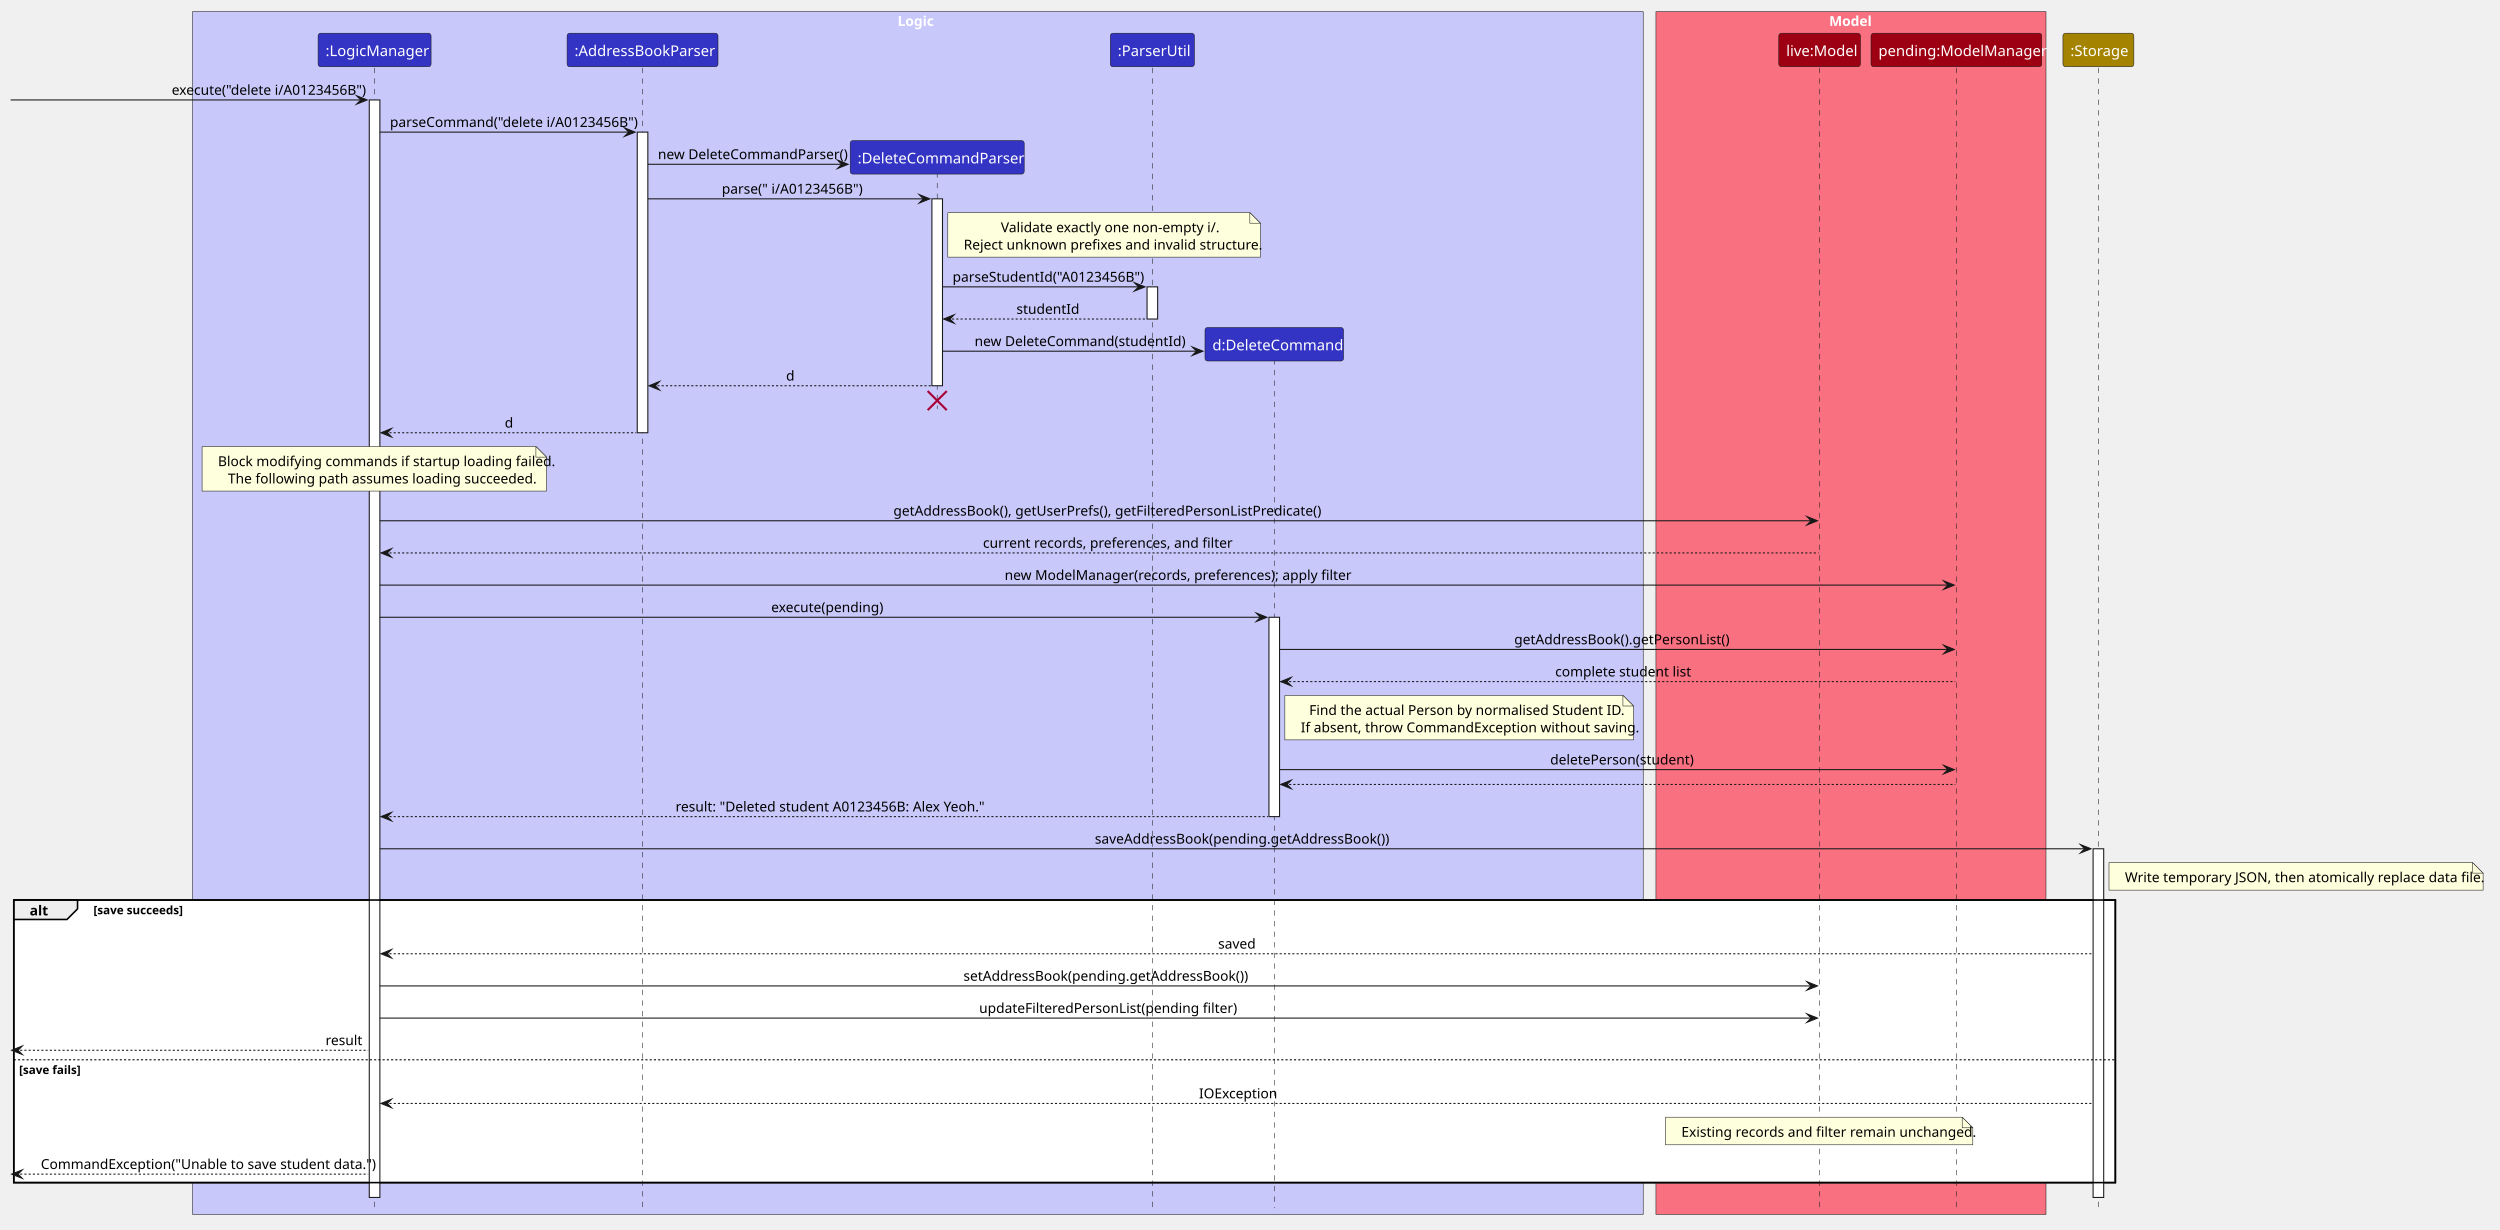
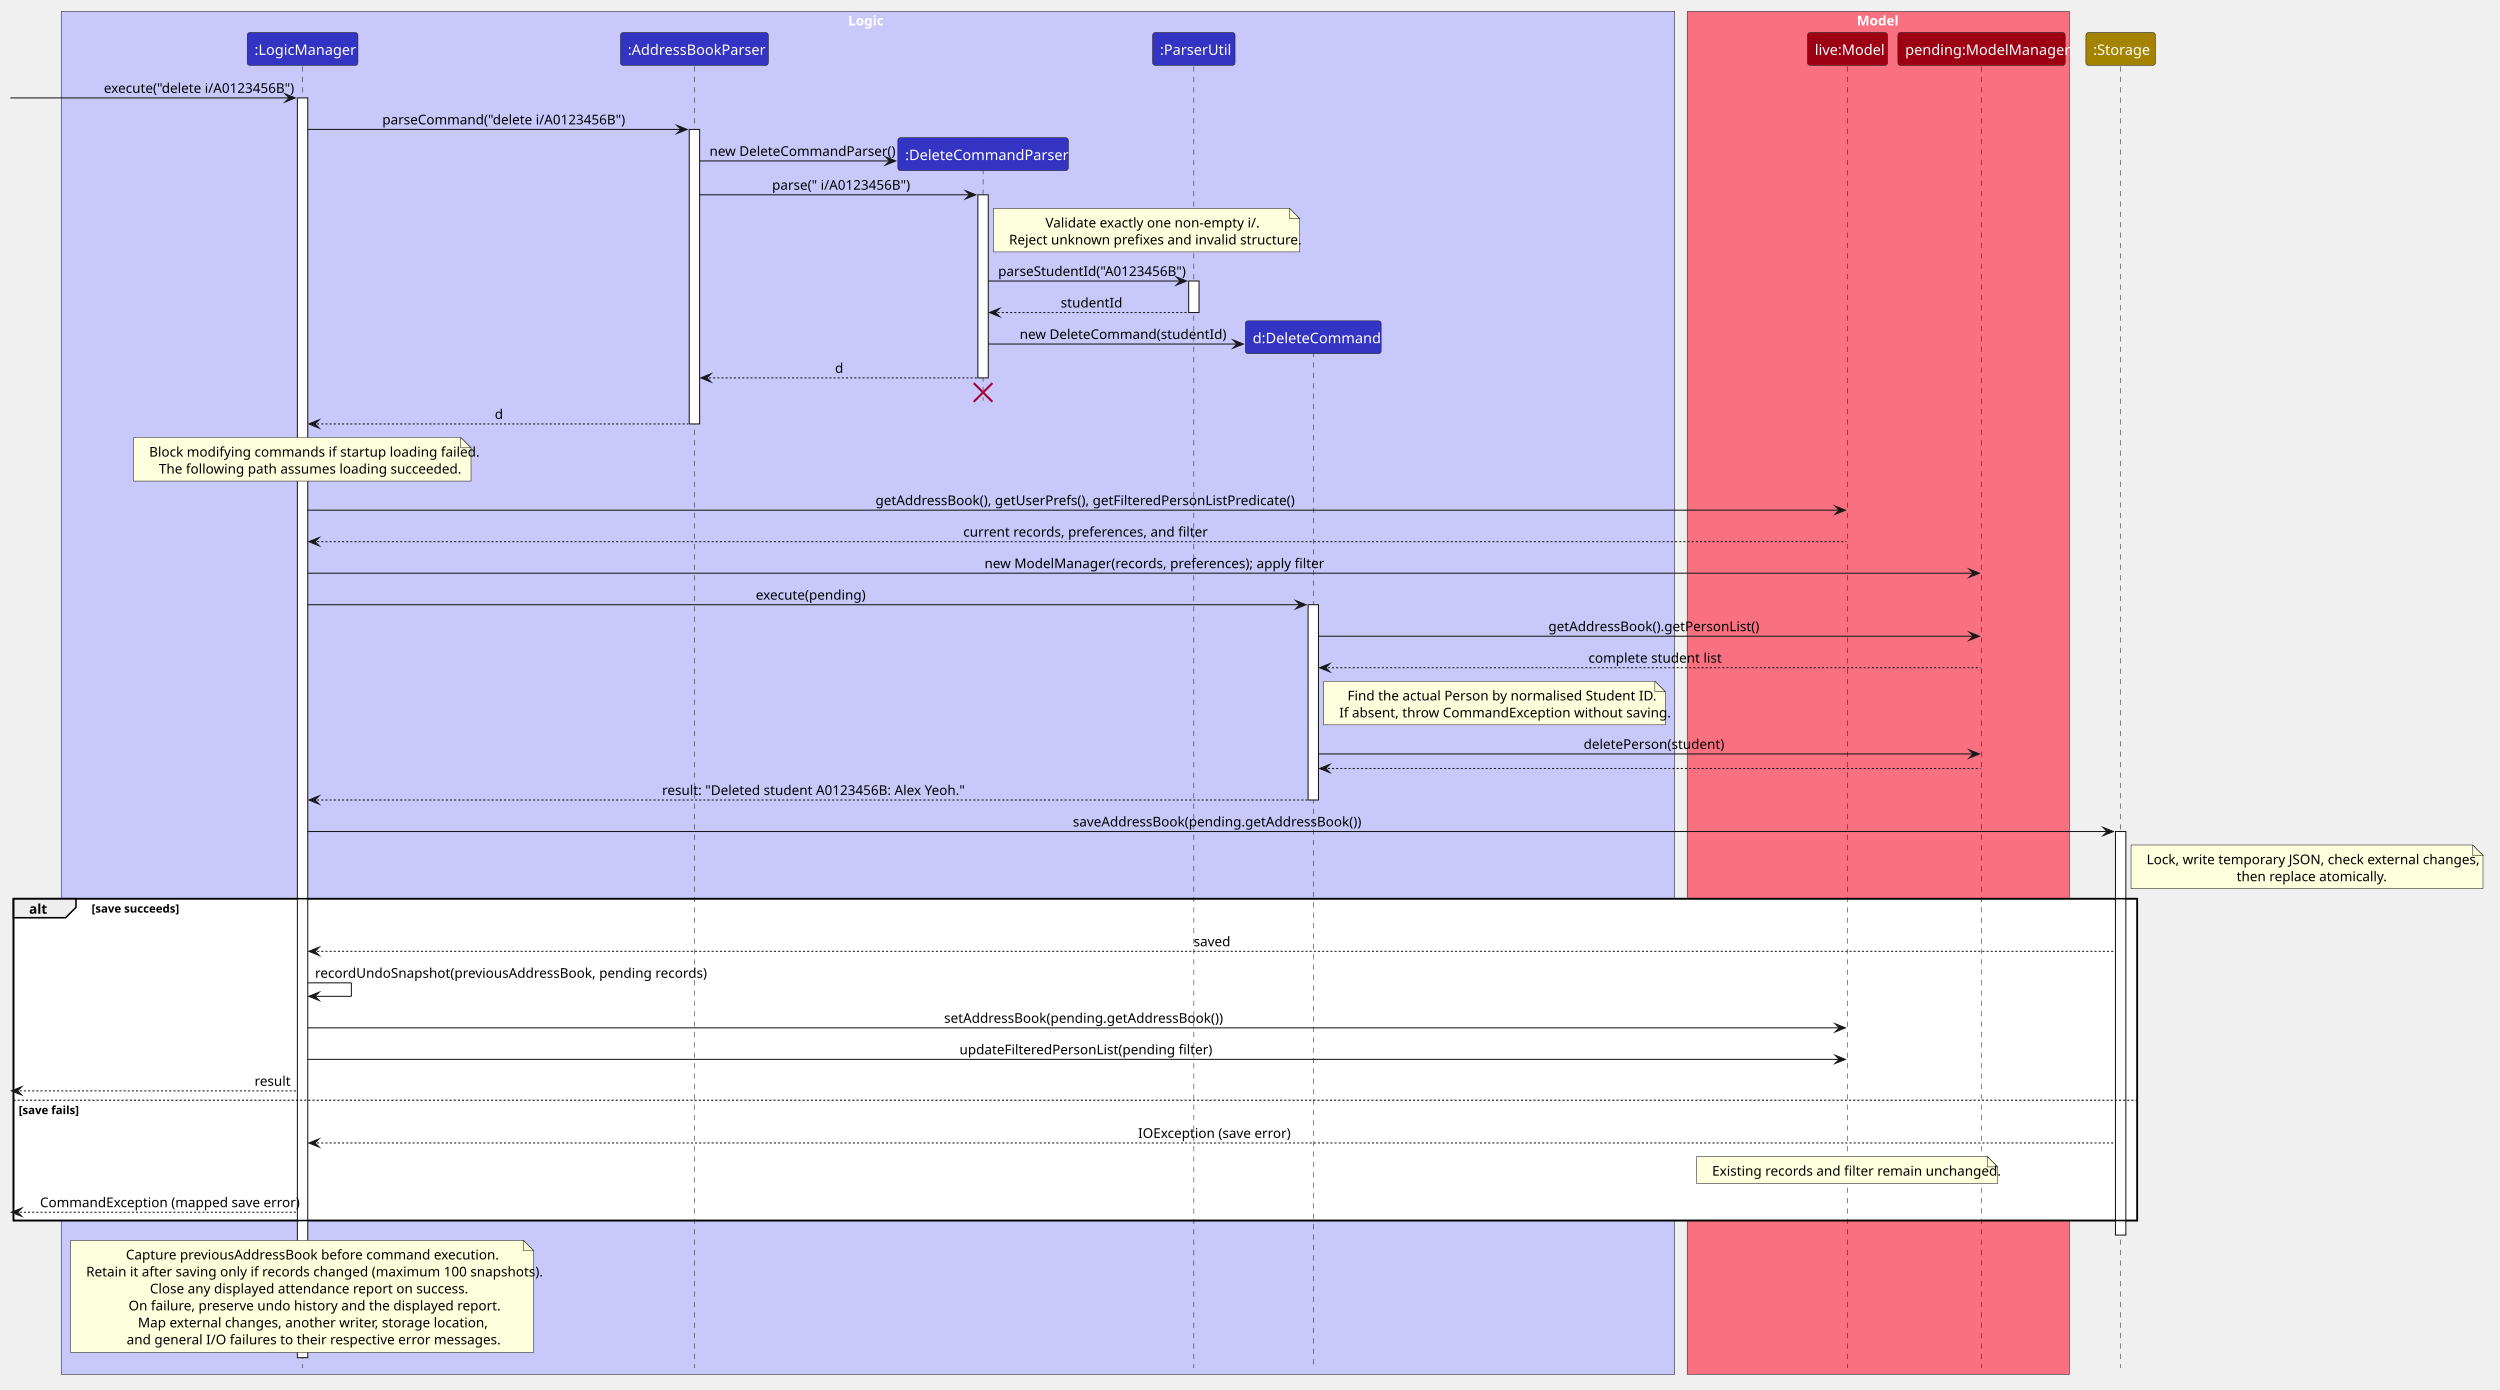
- <svg xmlns="http://www.w3.org/2000/svg" version="1.1" data-diagram-type="SEQUENCE" style="width:2359px;height:1160px;background:#FFFFFF;" width="2359px" height="1160px" viewBox="0 0 2359 1160" zoomAndPan="magnify" preserveAspectRatio="none" contentStyleType="text/css">
+ <svg xmlns="http://www.w3.org/2000/svg" version="1.1" data-diagram-type="SEQUENCE" style="width:2408px;height:1338px;background:#FFFFFF;" width="2408px" height="1338px" viewBox="0 0 2408 1338" zoomAndPan="magnify" preserveAspectRatio="none" contentStyleType="text/css">
  <defs />
  <g font-family="sans-serif" lengthAdjust="spacing">
-     <rect x="181.68" y="11" width="1368.862" height="1134.914" fill="#C8C8FA" style="stroke:#181818;stroke-width:0.5;" />
-     <text x="846.973" y="24.495" fill="#FFF" font-size="13" textLength="34.665" font-weight="700">Logic</text>
-     <rect x="1562.542" y="11" width="368.048" height="1134.914" fill="#F97181" style="stroke:#181818;stroke-width:0.5;" />
-     <text x="1725.984" y="24.495" fill="#FFF" font-size="13" textLength="37.553" font-weight="700">Model</text>
-     <rect x="13" y="849.266" width="1983.052" height="266.648" fill="#FFF" style="stroke:#FFF;stroke-width:1;" />
-     <rect x="13" y="849.266" width="1983.052" height="266.648" fill="none" style="stroke:#000;stroke-width:1.5;" />
+     <rect x="58.977" y="11" width="1554.126" height="1312.727" fill="#C8C8FA" style="stroke:#181818;stroke-width:0.5;" />
+     <text x="816.901" y="24.495" fill="#FFF" font-size="13" textLength="34.665" font-weight="700">Logic</text>
+     <rect x="1625.103" y="11" width="368.048" height="1312.727" fill="#F97181" style="stroke:#181818;stroke-width:0.5;" />
+     <text x="1788.544" y="24.495" fill="#FFF" font-size="13" textLength="37.553" font-weight="700">Model</text>
+     <rect x="13" y="865.617" width="2045.612" height="310" fill="#FFF" style="stroke:#FFF;stroke-width:1;" />
+     <rect x="13" y="865.617" width="2045.612" height="310" fill="none" style="stroke:#000;stroke-width:1.5;" />
    <g>
-       <rect x="349.947" y="63.961" width="8" height="1075.953" fill="#000" fill-opacity="0" />
-       <line x1="353.447" y1="63.961" x2="353.447" y2="1139.914" style="stroke:#181818;stroke-width:0.5;stroke-dasharray:5,5;" />
+       <rect x="287.937" y="63.961" width="8" height="1253.766" fill="#000" fill-opacity="0" />
+       <line x1="291.437" y1="63.961" x2="291.437" y2="1317.727" style="stroke:#181818;stroke-width:0.5;stroke-dasharray:5,5;" />
    </g>
    <g>
-       <rect x="348.447" y="94.313" width="10" height="1035.602" fill="#FFF" style="stroke:#181818;stroke-width:1;" />
+       <rect x="286.437" y="94.313" width="10" height="1213.414" fill="#FFF" style="stroke:#181818;stroke-width:1;" />
    </g>
    <g>
-       <rect x="602.804" y="63.961" width="8" height="1075.953" fill="#000" fill-opacity="0" />
-       <line x1="606.304" y1="63.961" x2="606.304" y2="1139.914" style="stroke:#181818;stroke-width:0.5;stroke-dasharray:5,5;" />
+       <rect x="665.364" y="63.961" width="8" height="1253.766" fill="#000" fill-opacity="0" />
+       <line x1="668.864" y1="63.961" x2="668.864" y2="1317.727" style="stroke:#181818;stroke-width:0.5;stroke-dasharray:5,5;" />
    </g>
    <g>
-       <rect x="601.304" y="124.664" width="10" height="283.68" fill="#FFF" style="stroke:#181818;stroke-width:1;" />
+       <rect x="663.864" y="124.664" width="10" height="283.68" fill="#FFF" style="stroke:#181818;stroke-width:1;" />
    </g>
    <g>
-       <rect x="880.841" y="132.664" width="8" height="253.328" fill="#000" fill-opacity="0" />
-       <line x1="884.341" y1="132.664" x2="884.341" y2="385.992" style="stroke:#181818;stroke-width:0.5;stroke-dasharray:5,5;" />
+       <rect x="943.401" y="132.664" width="8" height="253.328" fill="#000" fill-opacity="0" />
+       <line x1="946.901" y1="132.664" x2="946.901" y2="385.992" style="stroke:#181818;stroke-width:0.5;stroke-dasharray:5,5;" />
    </g>
    <g>
-       <rect x="879.341" y="187.625" width="10" height="176.367" fill="#FFF" style="stroke:#181818;stroke-width:1;" />
+       <rect x="941.901" y="187.625" width="10" height="176.367" fill="#FFF" style="stroke:#181818;stroke-width:1;" />
    </g>
-     <line x1="875.341" y1="368.992" x2="893.341" y2="386.992" style="stroke:#A80036;stroke-width:2;" />
-     <line x1="875.341" y1="386.992" x2="893.341" y2="368.992" style="stroke:#A80036;stroke-width:2;" />
+     <line x1="937.901" y1="368.992" x2="955.901" y2="386.992" style="stroke:#A80036;stroke-width:2;" />
+     <line x1="937.901" y1="386.992" x2="955.901" y2="368.992" style="stroke:#A80036;stroke-width:2;" />
    <g>
-       <rect x="1083.856" y="63.961" width="8" height="1075.953" fill="#000" fill-opacity="0" />
-       <line x1="1087.356" y1="63.961" x2="1087.356" y2="1139.914" style="stroke:#181818;stroke-width:0.5;stroke-dasharray:5,5;" />
+       <rect x="1146.416" y="63.961" width="8" height="1253.766" fill="#000" fill-opacity="0" />
+       <line x1="1149.916" y1="63.961" x2="1149.916" y2="1317.727" style="stroke:#181818;stroke-width:0.5;stroke-dasharray:5,5;" />
    </g>
    <g>
-       <rect x="1082.356" y="270.68" width="10" height="30.352" fill="#FFF" style="stroke:#181818;stroke-width:1;" />
+       <rect x="1144.916" y="270.68" width="10" height="30.352" fill="#FFF" style="stroke:#181818;stroke-width:1;" />
    </g>
    <g>
-       <rect x="1198.89" y="309.031" width="8" height="830.883" fill="#000" fill-opacity="0" />
-       <line x1="1202.39" y1="309.031" x2="1202.39" y2="1139.914" style="stroke:#181818;stroke-width:0.5;stroke-dasharray:5,5;" />
+       <rect x="1261.45" y="309.031" width="8" height="1008.695" fill="#000" fill-opacity="0" />
+       <line x1="1264.95" y1="309.031" x2="1264.95" y2="1317.727" style="stroke:#181818;stroke-width:0.5;stroke-dasharray:5,5;" />
    </g>
    <g>
-       <rect x="1197.39" y="582.453" width="10" height="188.109" fill="#FFF" style="stroke:#181818;stroke-width:1;" />
+       <rect x="1259.95" y="582.453" width="10" height="188.109" fill="#FFF" style="stroke:#181818;stroke-width:1;" />
    </g>
    <g>
-       <rect x="1713.474" y="63.961" width="8" height="1075.953" fill="#000" fill-opacity="0" />
-       <line x1="1716.974" y1="63.961" x2="1716.974" y2="1139.914" style="stroke:#181818;stroke-width:0.5;stroke-dasharray:5,5;" />
+       <rect x="1776.034" y="63.961" width="8" height="1253.766" fill="#000" fill-opacity="0" />
+       <line x1="1779.534" y1="63.961" x2="1779.534" y2="1317.727" style="stroke:#181818;stroke-width:0.5;stroke-dasharray:5,5;" />
    </g>
    <g>
-       <rect x="1842.539" y="63.961" width="8" height="1075.953" fill="#000" fill-opacity="0" />
-       <line x1="1846.039" y1="63.961" x2="1846.039" y2="1139.914" style="stroke:#181818;stroke-width:0.5;stroke-dasharray:5,5;" />
+       <rect x="1905.099" y="63.961" width="8" height="1253.766" fill="#000" fill-opacity="0" />
+       <line x1="1908.599" y1="63.961" x2="1908.599" y2="1317.727" style="stroke:#181818;stroke-width:0.5;stroke-dasharray:5,5;" />
    </g>
    <g>
-       <rect x="1976.552" y="63.961" width="8" height="1075.953" fill="#000" fill-opacity="0" />
-       <line x1="1980.052" y1="63.961" x2="1980.052" y2="1139.914" style="stroke:#181818;stroke-width:0.5;stroke-dasharray:5,5;" />
+       <rect x="2039.112" y="63.961" width="8" height="1253.766" fill="#000" fill-opacity="0" />
+       <line x1="2042.612" y1="63.961" x2="2042.612" y2="1317.727" style="stroke:#181818;stroke-width:0.5;stroke-dasharray:5,5;" />
    </g>
    <g>
-       <rect x="1975.052" y="800.914" width="10" height="329" fill="#FFF" style="stroke:#181818;stroke-width:1;" />
+       <rect x="2037.612" y="800.914" width="10" height="388.703" fill="#FFF" style="stroke:#181818;stroke-width:1;" />
    </g>
-     <rect x="300.141" y="31.352" width="106.613" height="31.609" fill="#3333C4" style="stroke:#181818;stroke-width:0.5;" rx="2.5" ry="2.5" />
-     <text x="307.141" y="52.885" fill="#FFF" font-size="14" textLength="92.613">:LogicManager</text>
-     <rect x="535.107" y="31.352" width="142.393" height="31.609" fill="#3333C4" style="stroke:#181818;stroke-width:0.5;" rx="2.5" ry="2.5" />
-     <text x="542.107" y="52.885" fill="#FFF" font-size="14" textLength="128.393">:AddressBookParser</text>
-     <rect x="1047.684" y="31.352" width="79.345" height="31.609" fill="#3333C4" style="stroke:#181818;stroke-width:0.5;" rx="2.5" ry="2.5" />
-     <text x="1054.684" y="52.885" fill="#FFF" font-size="14" textLength="65.345">:ParserUtil</text>
-     <rect x="1678.46" y="31.352" width="77.027" height="31.609" fill="#9D0012" style="stroke:#181818;stroke-width:0.5;" rx="2.5" ry="2.5" />
-     <text x="1685.46" y="52.885" fill="#FFF" font-size="14" textLength="63.027">live:Model</text>
-     <rect x="1765.488" y="31.352" width="161.103" height="31.609" fill="#9D0012" style="stroke:#181818;stroke-width:0.5;" rx="2.5" ry="2.5" />
-     <text x="1772.488" y="52.885" fill="#FFF" font-size="14" textLength="147.103">pending:ModelManager</text>
-     <rect x="1946.59" y="31.352" width="66.924" height="31.609" fill="#A38300" style="stroke:#181818;stroke-width:0.5;" rx="2.5" ry="2.5" />
-     <text x="1953.59" y="52.885" fill="#FFF" font-size="14" textLength="52.924">:Storage</text>
-     <polygon points="336.447,90.313,346.447,94.313,336.447,98.313,340.447,94.313" fill="#181818" style="stroke:#181818;stroke-width:1;stroke-linejoin:miter;stroke-miterlimit:10;" />
-     <line x1="10" y1="94.313" x2="342.447" y2="94.313" style="stroke:#181818;stroke-width:1;" />
-     <text x="162.044" y="89.456" fill="#000" font-size="13" textLength="176.903">execute("delete i/A0123456B")</text>
-     <polygon points="589.304,120.664,599.304,124.664,589.304,128.664,593.304,124.664" fill="#181818" style="stroke:#181818;stroke-width:1;stroke-linejoin:miter;stroke-miterlimit:10;" />
-     <line x1="358.447" y1="124.664" x2="595.304" y2="124.664" style="stroke:#181818;stroke-width:1;" />
-     <text x="367.947" y="119.808" fill="#000" font-size="13" textLength="223.856">parseCommand("delete i/A0123456B")</text>
-     <rect x="802.255" y="132.664" width="164.172" height="31.609" fill="#3333C4" style="stroke:#181818;stroke-width:0.5;" rx="2.5" ry="2.5" />
-     <text x="809.255" y="154.197" fill="#FFF" font-size="14" textLength="150.172">:DeleteCommandParser</text>
-     <polygon points="790.255,151.016,800.255,155.016,790.255,159.016,794.255,155.016" fill="#181818" style="stroke:#181818;stroke-width:1;stroke-linejoin:miter;stroke-miterlimit:10;" />
-     <line x1="611.304" y1="155.016" x2="796.255" y2="155.016" style="stroke:#181818;stroke-width:1;" />
-     <text x="620.804" y="150.159" fill="#000" font-size="13" textLength="171.952">new DeleteCommandParser()</text>
-     <polygon points="867.341,183.625,877.341,187.625,867.341,191.625,871.341,187.625" fill="#181818" style="stroke:#181818;stroke-width:1;stroke-linejoin:miter;stroke-miterlimit:10;" />
-     <line x1="611.304" y1="187.625" x2="873.341" y2="187.625" style="stroke:#181818;stroke-width:1;" />
-     <text x="681.087" y="182.769" fill="#000" font-size="13" textLength="128.47">parse(" i/A0123456B")</text>
-     <path d="M894.341,200.625 L894.341,242.625 L1189.341,242.625 L1189.341,210.625 L1179.341,200.625 L894.341,200.625" style="stroke:#181818;stroke-width:0.5;" fill="#FEFFDD" />
-     <path d="M1179.341,200.625 L1179.341,210.625 L1189.341,210.625 L1179.341,200.625" style="stroke:#181818;stroke-width:0.5;" fill="#FEFFDD" />
-     <text x="944.384" y="219.12" fill="#000" font-size="13" textLength="195.108">Validate exactly one non-empty i/.</text>
-     <text x="909.341" y="235.472" fill="#000" font-size="13" textLength="265.192">Reject unknown prefixes and invalid structure.</text>
-     <polygon points="1070.356,266.68,1080.356,270.68,1070.356,274.68,1074.356,270.68" fill="#181818" style="stroke:#181818;stroke-width:1;stroke-linejoin:miter;stroke-miterlimit:10;" />
-     <line x1="889.341" y1="270.68" x2="1076.356" y2="270.68" style="stroke:#181818;stroke-width:1;" />
-     <text x="898.841" y="265.823" fill="#000" font-size="13" textLength="174.015">parseStudentId("A0123456B")</text>
-     <polygon points="900.341,297.031,890.341,301.031,900.341,305.031,896.341,301.031" fill="#181818" style="stroke:#181818;stroke-width:1;stroke-linejoin:miter;stroke-miterlimit:10;" />
-     <line x1="894.341" y1="301.031" x2="1081.356" y2="301.031" style="stroke:#181818;stroke-width:1;stroke-dasharray:2,2;" />
-     <text x="959.106" y="296.175" fill="#000" font-size="13" textLength="53.485">studentId</text>
-     <rect x="1137.028" y="309.031" width="130.724" height="31.609" fill="#3333C4" style="stroke:#181818;stroke-width:0.5;" rx="2.5" ry="2.5" />
-     <text x="1144.028" y="330.564" fill="#FFF" font-size="14" textLength="116.724">d:DeleteCommand</text>
-     <polygon points="1125.028,327.383,1135.028,331.383,1125.028,335.383,1129.028,331.383" fill="#181818" style="stroke:#181818;stroke-width:1;stroke-linejoin:miter;stroke-miterlimit:10;" />
-     <line x1="889.341" y1="331.383" x2="1131.028" y2="331.383" style="stroke:#181818;stroke-width:1;" />
-     <text x="919.611" y="326.526" fill="#000" font-size="13" textLength="187.148">new DeleteCommand(studentId)</text>
-     <polygon points="622.304,359.992,612.304,363.992,622.304,367.992,618.304,363.992" fill="#181818" style="stroke:#181818;stroke-width:1;stroke-linejoin:miter;stroke-miterlimit:10;" />
-     <line x1="616.304" y1="363.992" x2="878.341" y2="363.992" style="stroke:#181818;stroke-width:1;stroke-dasharray:2,2;" />
-     <text x="741.708" y="359.136" fill="#000" font-size="13">d</text>
-     <polygon points="369.447,404.344,359.447,408.344,369.447,412.344,365.447,408.344" fill="#181818" style="stroke:#181818;stroke-width:1;stroke-linejoin:miter;stroke-miterlimit:10;" />
-     <line x1="363.447" y1="408.344" x2="600.304" y2="408.344" style="stroke:#181818;stroke-width:1;stroke-dasharray:2,2;" />
-     <text x="476.26" y="403.487" fill="#000" font-size="13">d</text>
-     <path d="M190.68,421.344 L190.68,463.344 L515.68,463.344 L515.68,431.344 L505.68,421.344 L190.68,421.344" style="stroke:#181818;stroke-width:0.5;" fill="#FEFFDD" />
-     <path d="M505.68,421.344 L505.68,431.344 L515.68,431.344 L505.68,421.344" style="stroke:#181818;stroke-width:0.5;" fill="#FEFFDD" />
-     <text x="205.68" y="439.839" fill="#000" font-size="13" textLength="295.534">Block modifying commands if startup loading failed.</text>
-     <text x="215.056" y="456.19" fill="#000" font-size="13" textLength="276.783">The following path assumes loading succeeded.</text>
-     <polygon points="1704.974,487.398,1714.974,491.398,1704.974,495.398,1708.974,491.398" fill="#181818" style="stroke:#181818;stroke-width:1;stroke-linejoin:miter;stroke-miterlimit:10;" />
-     <line x1="358.447" y1="491.398" x2="1710.974" y2="491.398" style="stroke:#181818;stroke-width:1;" />
-     <text x="842.993" y="486.542" fill="#000" font-size="13" textLength="389.435">getAddressBook(), getUserPrefs(), getFilteredPersonListPredicate()</text>
-     <polygon points="369.447,517.75,359.447,521.75,369.447,525.75,365.447,521.75" fill="#181818" style="stroke:#181818;stroke-width:1;stroke-linejoin:miter;stroke-miterlimit:10;" />
-     <line x1="363.447" y1="521.75" x2="1715.974" y2="521.75" style="stroke:#181818;stroke-width:1;stroke-dasharray:2,2;" />
-     <text x="927.522" y="516.894" fill="#000" font-size="13" textLength="220.378">current records, preferences, and filter</text>
-     <polygon points="1834.039,548.102,1844.039,552.102,1834.039,556.102,1838.039,552.102" fill="#181818" style="stroke:#181818;stroke-width:1;stroke-linejoin:miter;stroke-miterlimit:10;" />
-     <line x1="358.447" y1="552.102" x2="1840.039" y2="552.102" style="stroke:#181818;stroke-width:1;" />
-     <text x="947.979" y="547.245" fill="#000" font-size="13" textLength="308.528">new ModelManager(records, preferences); apply filter</text>
-     <polygon points="1185.39,578.453,1195.39,582.453,1185.39,586.453,1189.39,582.453" fill="#181818" style="stroke:#181818;stroke-width:1;stroke-linejoin:miter;stroke-miterlimit:10;" />
-     <line x1="358.447" y1="582.453" x2="1191.39" y2="582.453" style="stroke:#181818;stroke-width:1;" />
-     <text x="727.69" y="577.597" fill="#000" font-size="13" textLength="100.458">execute(pending)</text>
-     <polygon points="1834.039,608.805,1844.039,612.805,1834.039,616.805,1838.039,612.805" fill="#181818" style="stroke:#181818;stroke-width:1;stroke-linejoin:miter;stroke-miterlimit:10;" />
-     <line x1="1207.39" y1="612.805" x2="1840.039" y2="612.805" style="stroke:#181818;stroke-width:1;" />
-     <text x="1428.808" y="607.948" fill="#000" font-size="13" textLength="195.813">getAddressBook().getPersonList()</text>
-     <polygon points="1218.39,639.156,1208.39,643.156,1218.39,647.156,1214.39,643.156" fill="#181818" style="stroke:#181818;stroke-width:1;stroke-linejoin:miter;stroke-miterlimit:10;" />
-     <line x1="1212.39" y1="643.156" x2="1845.039" y2="643.156" style="stroke:#181818;stroke-width:1;stroke-dasharray:2,2;" />
-     <text x="1467.462" y="638.3" fill="#000" font-size="13" textLength="118.504">complete student list</text>
-     <path d="M1212.39,656.156 L1212.39,698.156 L1541.39,698.156 L1541.39,666.156 L1531.39,656.156 L1212.39,656.156" style="stroke:#181818;stroke-width:0.5;" fill="#FEFFDD" />
-     <path d="M1531.39,656.156 L1531.39,666.156 L1541.39,666.156 L1531.39,656.156" style="stroke:#181818;stroke-width:0.5;" fill="#FEFFDD" />
-     <text x="1235.334" y="674.651" fill="#000" font-size="13" textLength="283.264">Find the actual Person by normalised Student ID.</text>
-     <text x="1227.39" y="691.003" fill="#000" font-size="13" textLength="299.152">If absent, throw CommandException without saving.</text>
-     <polygon points="1834.039,722.211,1844.039,726.211,1834.039,730.211,1838.039,726.211" fill="#181818" style="stroke:#181818;stroke-width:1;stroke-linejoin:miter;stroke-miterlimit:10;" />
-     <line x1="1207.39" y1="726.211" x2="1840.039" y2="726.211" style="stroke:#181818;stroke-width:1;" />
-     <text x="1462.759" y="721.354" fill="#000" font-size="13" textLength="127.912">deletePerson(student)</text>
-     <polygon points="1218.39,736.211,1208.39,740.211,1218.39,744.211,1214.39,740.211" fill="#181818" style="stroke:#181818;stroke-width:1;stroke-linejoin:miter;stroke-miterlimit:10;" />
-     <line x1="1212.39" y1="740.211" x2="1845.039" y2="740.211" style="stroke:#181818;stroke-width:1;stroke-dasharray:2,2;" />
-     <polygon points="369.447,766.563,359.447,770.563,369.447,774.563,365.447,770.563" fill="#181818" style="stroke:#181818;stroke-width:1;stroke-linejoin:miter;stroke-miterlimit:10;" />
-     <line x1="363.447" y1="770.563" x2="1196.39" y2="770.563" style="stroke:#181818;stroke-width:1;stroke-dasharray:2,2;" />
-     <text x="637.436" y="765.706" fill="#000" font-size="13" textLength="280.966">result: "Deleted student A0123456B: Alex Yeoh."</text>
-     <polygon points="1963.052,796.914,1973.052,800.914,1963.052,804.914,1967.052,800.914" fill="#181818" style="stroke:#181818;stroke-width:1;stroke-linejoin:miter;stroke-miterlimit:10;" />
-     <line x1="358.447" y1="800.914" x2="1969.052" y2="800.914" style="stroke:#181818;stroke-width:1;" />
-     <text x="1033.065" y="796.058" fill="#000" font-size="13" textLength="267.37">saveAddressBook(pending.getAddressBook())</text>
-     <path d="M1990.052,813.914 L1990.052,839.914 L2343.052,839.914 L2343.052,823.914 L2333.052,813.914 L1990.052,813.914" style="stroke:#181818;stroke-width:0.5;" fill="#FEFFDD" />
-     <path d="M2333.052,813.914 L2333.052,823.914 L2343.052,823.914 L2333.052,813.914" style="stroke:#181818;stroke-width:0.5;" fill="#FEFFDD" />
-     <text x="2005.052" y="832.409" fill="#000" font-size="13" textLength="323.68">Write temporary JSON, then atomically replace data file.</text>
-     <path d="M13,849.266 L73.171,849.266 L73.171,857.617 L63.171,867.617 L13,867.617 L13,849.266" style="stroke:#000;stroke-width:1.5;" fill="#EEE" />
-     <rect x="13" y="849.266" width="1983.052" height="266.648" fill="none" style="stroke:#000;stroke-width:1.5;" />
-     <text x="28" y="863.761" fill="#000" font-size="13" textLength="15.171" font-weight="700">alt</text>
-     <text x="88.171" y="862.685" fill="#000" font-size="11" textLength="84.998" font-weight="700">[save succeeds]</text>
-     <polygon points="369.447,895.969,359.447,899.969,369.447,903.969,365.447,899.969" fill="#181818" style="stroke:#181818;stroke-width:1;stroke-linejoin:miter;stroke-miterlimit:10;" />
-     <line x1="363.447" y1="899.969" x2="1974.052" y2="899.969" style="stroke:#181818;stroke-width:1;stroke-dasharray:2,2;" />
-     <text x="1149.405" y="895.112" fill="#000" font-size="13" textLength="34.69">saved</text>
-     <polygon points="1704.974,926.32,1714.974,930.32,1704.974,934.32,1708.974,930.32" fill="#181818" style="stroke:#181818;stroke-width:1;stroke-linejoin:miter;stroke-miterlimit:10;" />
-     <line x1="358.447" y1="930.32" x2="1710.974" y2="930.32" style="stroke:#181818;stroke-width:1;" />
-     <text x="909.085" y="925.464" fill="#000" font-size="13" textLength="257.251">setAddressBook(pending.getAddressBook())</text>
-     <polygon points="1704.974,956.672,1714.974,960.672,1704.974,964.672,1708.974,960.672" fill="#181818" style="stroke:#181818;stroke-width:1;stroke-linejoin:miter;stroke-miterlimit:10;" />
-     <line x1="358.447" y1="960.672" x2="1710.974" y2="960.672" style="stroke:#181818;stroke-width:1;" />
-     <text x="923.897" y="955.815" fill="#000" font-size="13" textLength="227.627">updateFilteredPersonList(pending filter)</text>
-     <polygon points="21,987.023,11,991.023,21,995.023,17,991.023" fill="#181818" style="stroke:#181818;stroke-width:1;stroke-linejoin:miter;stroke-miterlimit:10;" />
-     <line x1="15" y1="991.023" x2="347.447" y2="991.023" style="stroke:#181818;stroke-width:1;stroke-dasharray:2,2;" />
-     <text x="307.158" y="986.167" fill="#000" font-size="13" textLength="31.789">result</text>
-     <line x1="13" y1="1000.023" x2="1996.052" y2="1000.023" style="stroke:#000;stroke-width:1;stroke-dasharray:2,2;" />
-     <text x="18" y="1013.442" fill="#000" font-size="11" textLength="56.864" font-weight="700">[save fails]</text>
-     <polygon points="369.447,1037.211,359.447,1041.211,369.447,1045.211,365.447,1041.211" fill="#181818" style="stroke:#181818;stroke-width:1;stroke-linejoin:miter;stroke-miterlimit:10;" />
-     <line x1="363.447" y1="1041.211" x2="1974.052" y2="1041.211" style="stroke:#181818;stroke-width:1;stroke-dasharray:2,2;" />
-     <text x="1131.343" y="1036.354" fill="#000" font-size="13" textLength="70.814">IOException</text>
-     <path d="M1571.542,1054.211 L1571.542,1080.211 L1861.542,1080.211 L1861.542,1064.211 L1851.542,1054.211 L1571.542,1054.211" style="stroke:#181818;stroke-width:0.5;" fill="#FEFFDD" />
-     <path d="M1851.542,1054.211 L1851.542,1064.211 L1861.542,1064.211 L1851.542,1054.211" style="stroke:#181818;stroke-width:0.5;" fill="#FEFFDD" />
-     <text x="1586.542" y="1072.706" fill="#000" font-size="13" textLength="260.863">Existing records and filter remain unchanged.</text>
-     <polygon points="21,1103.914,11,1107.914,21,1111.914,17,1107.914" fill="#181818" style="stroke:#181818;stroke-width:1;stroke-linejoin:miter;stroke-miterlimit:10;" />
-     <line x1="15" y1="1107.914" x2="347.447" y2="1107.914" style="stroke:#181818;stroke-width:1;stroke-dasharray:2,2;" />
-     <text x="38.5" y="1103.058" fill="#000" font-size="13" textLength="300.447">CommandException("Unable to save student data.")</text>
+     <rect x="238.13" y="31.352" width="106.613" height="31.609" fill="#3333C4" style="stroke:#181818;stroke-width:0.5;" rx="2.5" ry="2.5" />
+     <text x="245.13" y="52.885" fill="#FFF" font-size="14" textLength="92.613">:LogicManager</text>
+     <rect x="597.667" y="31.352" width="142.393" height="31.609" fill="#3333C4" style="stroke:#181818;stroke-width:0.5;" rx="2.5" ry="2.5" />
+     <text x="604.667" y="52.885" fill="#FFF" font-size="14" textLength="128.393">:AddressBookParser</text>
+     <rect x="1110.244" y="31.352" width="79.345" height="31.609" fill="#3333C4" style="stroke:#181818;stroke-width:0.5;" rx="2.5" ry="2.5" />
+     <text x="1117.244" y="52.885" fill="#FFF" font-size="14" textLength="65.345">:ParserUtil</text>
+     <rect x="1741.021" y="31.352" width="77.027" height="31.609" fill="#9D0012" style="stroke:#181818;stroke-width:0.5;" rx="2.5" ry="2.5" />
+     <text x="1748.021" y="52.885" fill="#FFF" font-size="14" textLength="63.027">live:Model</text>
+     <rect x="1828.048" y="31.352" width="161.103" height="31.609" fill="#9D0012" style="stroke:#181818;stroke-width:0.5;" rx="2.5" ry="2.5" />
+     <text x="1835.048" y="52.885" fill="#FFF" font-size="14" textLength="147.103">pending:ModelManager</text>
+     <rect x="2009.15" y="31.352" width="66.924" height="31.609" fill="#A38300" style="stroke:#181818;stroke-width:0.5;" rx="2.5" ry="2.5" />
+     <text x="2016.15" y="52.885" fill="#FFF" font-size="14" textLength="52.924">:Storage</text>
+     <polygon points="274.437,90.313,284.437,94.313,274.437,98.313,278.437,94.313" fill="#181818" style="stroke:#181818;stroke-width:1;stroke-linejoin:miter;stroke-miterlimit:10;" />
+     <line x1="10" y1="94.313" x2="280.437" y2="94.313" style="stroke:#181818;stroke-width:1;" />
+     <text x="100.034" y="89.456" fill="#000" font-size="13" textLength="176.903">execute("delete i/A0123456B")</text>
+     <polygon points="651.864,120.664,661.864,124.664,651.864,128.664,655.864,124.664" fill="#181818" style="stroke:#181818;stroke-width:1;stroke-linejoin:miter;stroke-miterlimit:10;" />
+     <line x1="296.437" y1="124.664" x2="657.864" y2="124.664" style="stroke:#181818;stroke-width:1;" />
+     <text x="368.222" y="119.808" fill="#000" font-size="13" textLength="223.856">parseCommand("delete i/A0123456B")</text>
+     <rect x="864.815" y="132.664" width="164.172" height="31.609" fill="#3333C4" style="stroke:#181818;stroke-width:0.5;" rx="2.5" ry="2.5" />
+     <text x="871.815" y="154.197" fill="#FFF" font-size="14" textLength="150.172">:DeleteCommandParser</text>
+     <polygon points="852.815,151.016,862.815,155.016,852.815,159.016,856.815,155.016" fill="#181818" style="stroke:#181818;stroke-width:1;stroke-linejoin:miter;stroke-miterlimit:10;" />
+     <line x1="673.864" y1="155.016" x2="858.815" y2="155.016" style="stroke:#181818;stroke-width:1;" />
+     <text x="683.364" y="150.159" fill="#000" font-size="13" textLength="171.952">new DeleteCommandParser()</text>
+     <polygon points="929.901,183.625,939.901,187.625,929.901,191.625,933.901,187.625" fill="#181818" style="stroke:#181818;stroke-width:1;stroke-linejoin:miter;stroke-miterlimit:10;" />
+     <line x1="673.864" y1="187.625" x2="935.901" y2="187.625" style="stroke:#181818;stroke-width:1;" />
+     <text x="743.647" y="182.769" fill="#000" font-size="13" textLength="128.47">parse(" i/A0123456B")</text>
+     <path d="M956.901,200.625 L956.901,242.625 L1251.901,242.625 L1251.901,210.625 L1241.901,200.625 L956.901,200.625" style="stroke:#181818;stroke-width:0.5;" fill="#FEFFDD" />
+     <path d="M1241.901,200.625 L1241.901,210.625 L1251.901,210.625 L1241.901,200.625" style="stroke:#181818;stroke-width:0.5;" fill="#FEFFDD" />
+     <text x="1006.944" y="219.12" fill="#000" font-size="13" textLength="195.108">Validate exactly one non-empty i/.</text>
+     <text x="971.901" y="235.472" fill="#000" font-size="13" textLength="265.192">Reject unknown prefixes and invalid structure.</text>
+     <polygon points="1132.916,266.68,1142.916,270.68,1132.916,274.68,1136.916,270.68" fill="#181818" style="stroke:#181818;stroke-width:1;stroke-linejoin:miter;stroke-miterlimit:10;" />
+     <line x1="951.901" y1="270.68" x2="1138.916" y2="270.68" style="stroke:#181818;stroke-width:1;" />
+     <text x="961.401" y="265.823" fill="#000" font-size="13" textLength="174.015">parseStudentId("A0123456B")</text>
+     <polygon points="962.901,297.031,952.901,301.031,962.901,305.031,958.901,301.031" fill="#181818" style="stroke:#181818;stroke-width:1;stroke-linejoin:miter;stroke-miterlimit:10;" />
+     <line x1="956.901" y1="301.031" x2="1143.916" y2="301.031" style="stroke:#181818;stroke-width:1;stroke-dasharray:2,2;" />
+     <text x="1021.666" y="296.175" fill="#000" font-size="13" textLength="53.485">studentId</text>
+     <rect x="1199.588" y="309.031" width="130.724" height="31.609" fill="#3333C4" style="stroke:#181818;stroke-width:0.5;" rx="2.5" ry="2.5" />
+     <text x="1206.588" y="330.564" fill="#FFF" font-size="14" textLength="116.724">d:DeleteCommand</text>
+     <polygon points="1187.588,327.383,1197.588,331.383,1187.588,335.383,1191.588,331.383" fill="#181818" style="stroke:#181818;stroke-width:1;stroke-linejoin:miter;stroke-miterlimit:10;" />
+     <line x1="951.901" y1="331.383" x2="1193.588" y2="331.383" style="stroke:#181818;stroke-width:1;" />
+     <text x="982.171" y="326.526" fill="#000" font-size="13" textLength="187.148">new DeleteCommand(studentId)</text>
+     <polygon points="684.864,359.992,674.864,363.992,684.864,367.992,680.864,363.992" fill="#181818" style="stroke:#181818;stroke-width:1;stroke-linejoin:miter;stroke-miterlimit:10;" />
+     <line x1="678.864" y1="363.992" x2="940.901" y2="363.992" style="stroke:#181818;stroke-width:1;stroke-dasharray:2,2;" />
+     <text x="804.268" y="359.136" fill="#000" font-size="13">d</text>
+     <polygon points="307.437,404.344,297.437,408.344,307.437,412.344,303.437,408.344" fill="#181818" style="stroke:#181818;stroke-width:1;stroke-linejoin:miter;stroke-miterlimit:10;" />
+     <line x1="301.437" y1="408.344" x2="662.864" y2="408.344" style="stroke:#181818;stroke-width:1;stroke-dasharray:2,2;" />
+     <text x="476.535" y="403.487" fill="#000" font-size="13">d</text>
+     <path d="M128.67,421.344 L128.67,463.344 L453.67,463.344 L453.67,431.344 L443.67,421.344 L128.67,421.344" style="stroke:#181818;stroke-width:0.5;" fill="#FEFFDD" />
+     <path d="M443.67,421.344 L443.67,431.344 L453.67,431.344 L443.67,421.344" style="stroke:#181818;stroke-width:0.5;" fill="#FEFFDD" />
+     <text x="143.67" y="439.839" fill="#000" font-size="13" textLength="295.534">Block modifying commands if startup loading failed.</text>
+     <text x="153.045" y="456.19" fill="#000" font-size="13" textLength="276.783">The following path assumes loading succeeded.</text>
+     <polygon points="1767.534,487.398,1777.534,491.398,1767.534,495.398,1771.534,491.398" fill="#181818" style="stroke:#181818;stroke-width:1;stroke-linejoin:miter;stroke-miterlimit:10;" />
+     <line x1="296.437" y1="491.398" x2="1773.534" y2="491.398" style="stroke:#181818;stroke-width:1;" />
+     <text x="843.268" y="486.542" fill="#000" font-size="13" textLength="389.435">getAddressBook(), getUserPrefs(), getFilteredPersonListPredicate()</text>
+     <polygon points="307.437,517.75,297.437,521.75,307.437,525.75,303.437,521.75" fill="#181818" style="stroke:#181818;stroke-width:1;stroke-linejoin:miter;stroke-miterlimit:10;" />
+     <line x1="301.437" y1="521.75" x2="1778.534" y2="521.75" style="stroke:#181818;stroke-width:1;stroke-dasharray:2,2;" />
+     <text x="927.797" y="516.894" fill="#000" font-size="13" textLength="220.378">current records, preferences, and filter</text>
+     <polygon points="1896.599,548.102,1906.599,552.102,1896.599,556.102,1900.599,552.102" fill="#181818" style="stroke:#181818;stroke-width:1;stroke-linejoin:miter;stroke-miterlimit:10;" />
+     <line x1="296.437" y1="552.102" x2="1902.599" y2="552.102" style="stroke:#181818;stroke-width:1;" />
+     <text x="948.254" y="547.245" fill="#000" font-size="13" textLength="308.528">new ModelManager(records, preferences); apply filter</text>
+     <polygon points="1247.95,578.453,1257.95,582.453,1247.95,586.453,1251.95,582.453" fill="#181818" style="stroke:#181818;stroke-width:1;stroke-linejoin:miter;stroke-miterlimit:10;" />
+     <line x1="296.437" y1="582.453" x2="1253.95" y2="582.453" style="stroke:#181818;stroke-width:1;" />
+     <text x="727.965" y="577.597" fill="#000" font-size="13" textLength="100.458">execute(pending)</text>
+     <polygon points="1896.599,608.805,1906.599,612.805,1896.599,616.805,1900.599,612.805" fill="#181818" style="stroke:#181818;stroke-width:1;stroke-linejoin:miter;stroke-miterlimit:10;" />
+     <line x1="1269.95" y1="612.805" x2="1902.599" y2="612.805" style="stroke:#181818;stroke-width:1;" />
+     <text x="1491.368" y="607.948" fill="#000" font-size="13" textLength="195.813">getAddressBook().getPersonList()</text>
+     <polygon points="1280.95,639.156,1270.95,643.156,1280.95,647.156,1276.95,643.156" fill="#181818" style="stroke:#181818;stroke-width:1;stroke-linejoin:miter;stroke-miterlimit:10;" />
+     <line x1="1274.95" y1="643.156" x2="1907.599" y2="643.156" style="stroke:#181818;stroke-width:1;stroke-dasharray:2,2;" />
+     <text x="1530.022" y="638.3" fill="#000" font-size="13" textLength="118.504">complete student list</text>
+     <path d="M1274.95,656.156 L1274.95,698.156 L1603.95,698.156 L1603.95,666.156 L1593.95,656.156 L1274.95,656.156" style="stroke:#181818;stroke-width:0.5;" fill="#FEFFDD" />
+     <path d="M1593.95,656.156 L1593.95,666.156 L1603.95,666.156 L1593.95,656.156" style="stroke:#181818;stroke-width:0.5;" fill="#FEFFDD" />
+     <text x="1297.894" y="674.651" fill="#000" font-size="13" textLength="283.264">Find the actual Person by normalised Student ID.</text>
+     <text x="1289.95" y="691.003" fill="#000" font-size="13" textLength="299.152">If absent, throw CommandException without saving.</text>
+     <polygon points="1896.599,722.211,1906.599,726.211,1896.599,730.211,1900.599,726.211" fill="#181818" style="stroke:#181818;stroke-width:1;stroke-linejoin:miter;stroke-miterlimit:10;" />
+     <line x1="1269.95" y1="726.211" x2="1902.599" y2="726.211" style="stroke:#181818;stroke-width:1;" />
+     <text x="1525.319" y="721.354" fill="#000" font-size="13" textLength="127.912">deletePerson(student)</text>
+     <polygon points="1280.95,736.211,1270.95,740.211,1280.95,744.211,1276.95,740.211" fill="#181818" style="stroke:#181818;stroke-width:1;stroke-linejoin:miter;stroke-miterlimit:10;" />
+     <line x1="1274.95" y1="740.211" x2="1907.599" y2="740.211" style="stroke:#181818;stroke-width:1;stroke-dasharray:2,2;" />
+     <polygon points="307.437,766.563,297.437,770.563,307.437,774.563,303.437,770.563" fill="#181818" style="stroke:#181818;stroke-width:1;stroke-linejoin:miter;stroke-miterlimit:10;" />
+     <line x1="301.437" y1="770.563" x2="1258.95" y2="770.563" style="stroke:#181818;stroke-width:1;stroke-dasharray:2,2;" />
+     <text x="637.71" y="765.706" fill="#000" font-size="13" textLength="280.966">result: "Deleted student A0123456B: Alex Yeoh."</text>
+     <polygon points="2025.612,796.914,2035.612,800.914,2025.612,804.914,2029.612,800.914" fill="#181818" style="stroke:#181818;stroke-width:1;stroke-linejoin:miter;stroke-miterlimit:10;" />
+     <line x1="296.437" y1="800.914" x2="2031.612" y2="800.914" style="stroke:#181818;stroke-width:1;" />
+     <text x="1033.34" y="796.058" fill="#000" font-size="13" textLength="267.37">saveAddressBook(pending.getAddressBook())</text>
+     <path d="M2052.612,813.914 L2052.612,855.914 L2391.612,855.914 L2391.612,823.914 L2381.612,813.914 L2052.612,813.914" style="stroke:#181818;stroke-width:0.5;" fill="#FEFFDD" />
+     <path d="M2381.612,813.914 L2381.612,823.914 L2391.612,823.914 L2381.612,813.914" style="stroke:#181818;stroke-width:0.5;" fill="#FEFFDD" />
+     <text x="2067.612" y="832.409" fill="#000" font-size="13" textLength="309.962">Lock, write temporary JSON, check external changes,</text>
+     <text x="2154.309" y="848.761" fill="#000" font-size="13" textLength="136.57">then replace atomically.</text>
+     <path d="M13,865.617 L73.171,865.617 L73.171,873.969 L63.171,883.969 L13,883.969 L13,865.617" style="stroke:#000;stroke-width:1.5;" fill="#EEE" />
+     <rect x="13" y="865.617" width="2045.612" height="310" fill="none" style="stroke:#000;stroke-width:1.5;" />
+     <text x="28" y="880.112" fill="#000" font-size="13" textLength="15.171" font-weight="700">alt</text>
+     <text x="88.171" y="879.036" fill="#000" font-size="11" textLength="84.998" font-weight="700">[save succeeds]</text>
+     <polygon points="307.437,912.32,297.437,916.32,307.437,920.32,303.437,916.32" fill="#181818" style="stroke:#181818;stroke-width:1;stroke-linejoin:miter;stroke-miterlimit:10;" />
+     <line x1="301.437" y1="916.32" x2="2036.612" y2="916.32" style="stroke:#181818;stroke-width:1;stroke-dasharray:2,2;" />
+     <text x="1149.68" y="911.464" fill="#000" font-size="13" textLength="34.69">saved</text>
+     <line x1="296.437" y1="946.672" x2="338.437" y2="946.672" style="stroke:#181818;stroke-width:1;" />
+     <line x1="338.437" y1="946.672" x2="338.437" y2="959.672" style="stroke:#181818;stroke-width:1;" />
+     <line x1="297.437" y1="959.672" x2="338.437" y2="959.672" style="stroke:#181818;stroke-width:1;" />
+     <polygon points="307.437,955.672,297.437,959.672,307.437,963.672,303.437,959.672" fill="#181818" style="stroke:#181818;stroke-width:1;stroke-linejoin:miter;stroke-miterlimit:10;" />
+     <text x="303.437" y="941.815" fill="#000" font-size="13" textLength="358.427">recordUndoSnapshot(previousAddressBook, pending records)</text>
+     <polygon points="1767.534,986.023,1777.534,990.023,1767.534,994.023,1771.534,990.023" fill="#181818" style="stroke:#181818;stroke-width:1;stroke-linejoin:miter;stroke-miterlimit:10;" />
+     <line x1="296.437" y1="990.023" x2="1773.534" y2="990.023" style="stroke:#181818;stroke-width:1;" />
+     <text x="909.36" y="985.167" fill="#000" font-size="13" textLength="257.251">setAddressBook(pending.getAddressBook())</text>
+     <polygon points="1767.534,1016.375,1777.534,1020.375,1767.534,1024.375,1771.534,1020.375" fill="#181818" style="stroke:#181818;stroke-width:1;stroke-linejoin:miter;stroke-miterlimit:10;" />
+     <line x1="296.437" y1="1020.375" x2="1773.534" y2="1020.375" style="stroke:#181818;stroke-width:1;" />
+     <text x="924.172" y="1015.519" fill="#000" font-size="13" textLength="227.627">updateFilteredPersonList(pending filter)</text>
+     <polygon points="21,1046.727,11,1050.727,21,1054.727,17,1050.727" fill="#181818" style="stroke:#181818;stroke-width:1;stroke-linejoin:miter;stroke-miterlimit:10;" />
+     <line x1="15" y1="1050.727" x2="285.437" y2="1050.727" style="stroke:#181818;stroke-width:1;stroke-dasharray:2,2;" />
+     <text x="245.148" y="1045.87" fill="#000" font-size="13" textLength="31.789">result</text>
+     <line x1="13" y1="1059.727" x2="2058.612" y2="1059.727" style="stroke:#000;stroke-width:1;stroke-dasharray:2,2;" />
+     <text x="18" y="1073.146" fill="#000" font-size="11" textLength="56.864" font-weight="700">[save fails]</text>
+     <polygon points="307.437,1096.914,297.437,1100.914,307.437,1104.914,303.437,1100.914" fill="#181818" style="stroke:#181818;stroke-width:1;stroke-linejoin:miter;stroke-miterlimit:10;" />
+     <line x1="301.437" y1="1100.914" x2="2036.612" y2="1100.914" style="stroke:#181818;stroke-width:1;stroke-dasharray:2,2;" />
+     <text x="1096.223" y="1096.058" fill="#000" font-size="13" textLength="141.604">IOException (save error)</text>
+     <path d="M1634.103,1113.914 L1634.103,1139.914 L1924.103,1139.914 L1924.103,1123.914 L1914.103,1113.914 L1634.103,1113.914" style="stroke:#181818;stroke-width:0.5;" fill="#FEFFDD" />
+     <path d="M1914.103,1113.914 L1914.103,1123.914 L1924.103,1123.914 L1914.103,1113.914" style="stroke:#181818;stroke-width:0.5;" fill="#FEFFDD" />
+     <text x="1649.103" y="1132.409" fill="#000" font-size="13" textLength="260.863">Existing records and filter remain unchanged.</text>
+     <polygon points="21,1163.617,11,1167.617,21,1171.617,17,1167.617" fill="#181818" style="stroke:#181818;stroke-width:1;stroke-linejoin:miter;stroke-miterlimit:10;" />
+     <line x1="15" y1="1167.617" x2="285.437" y2="1167.617" style="stroke:#181818;stroke-width:1;stroke-dasharray:2,2;" />
+     <text x="38.5" y="1162.761" fill="#000" font-size="13" textLength="238.437">CommandException (mapped save error)</text>
+     <path d="M67.977,1194.617 L67.977,1302.617 L513.977,1302.617 L513.977,1204.617 L503.977,1194.617 L67.977,1194.617" style="stroke:#181818;stroke-width:0.5;" fill="#FEFFDD" />
+     <path d="M503.977,1194.617 L503.977,1204.617 L513.977,1204.617 L503.977,1194.617" style="stroke:#181818;stroke-width:0.5;" fill="#FEFFDD" />
+     <text x="121.26" y="1213.112" fill="#000" font-size="13" textLength="340.355">Capture previousAddressBook before command execution.</text>
+     <text x="82.977" y="1229.464" fill="#000" font-size="13" textLength="416.92">Retain it after saving only if records changed (maximum 100 snapshots).</text>
+     <text x="144.378" y="1245.815" fill="#000" font-size="13" textLength="294.119">Close any displayed attendance report on success.</text>
+     <text x="123.786" y="1262.167" fill="#000" font-size="13" textLength="335.302">On failure, preserve undo history and the displayed report.</text>
+     <text x="132.822" y="1278.519" fill="#000" font-size="13" textLength="317.23">Map external changes, another writer, storage location,</text>
+     <text x="121.996" y="1294.87" fill="#000" font-size="13" textLength="338.882">and general I/O failures to their respective error messages.</text>
  </g>
</svg>
